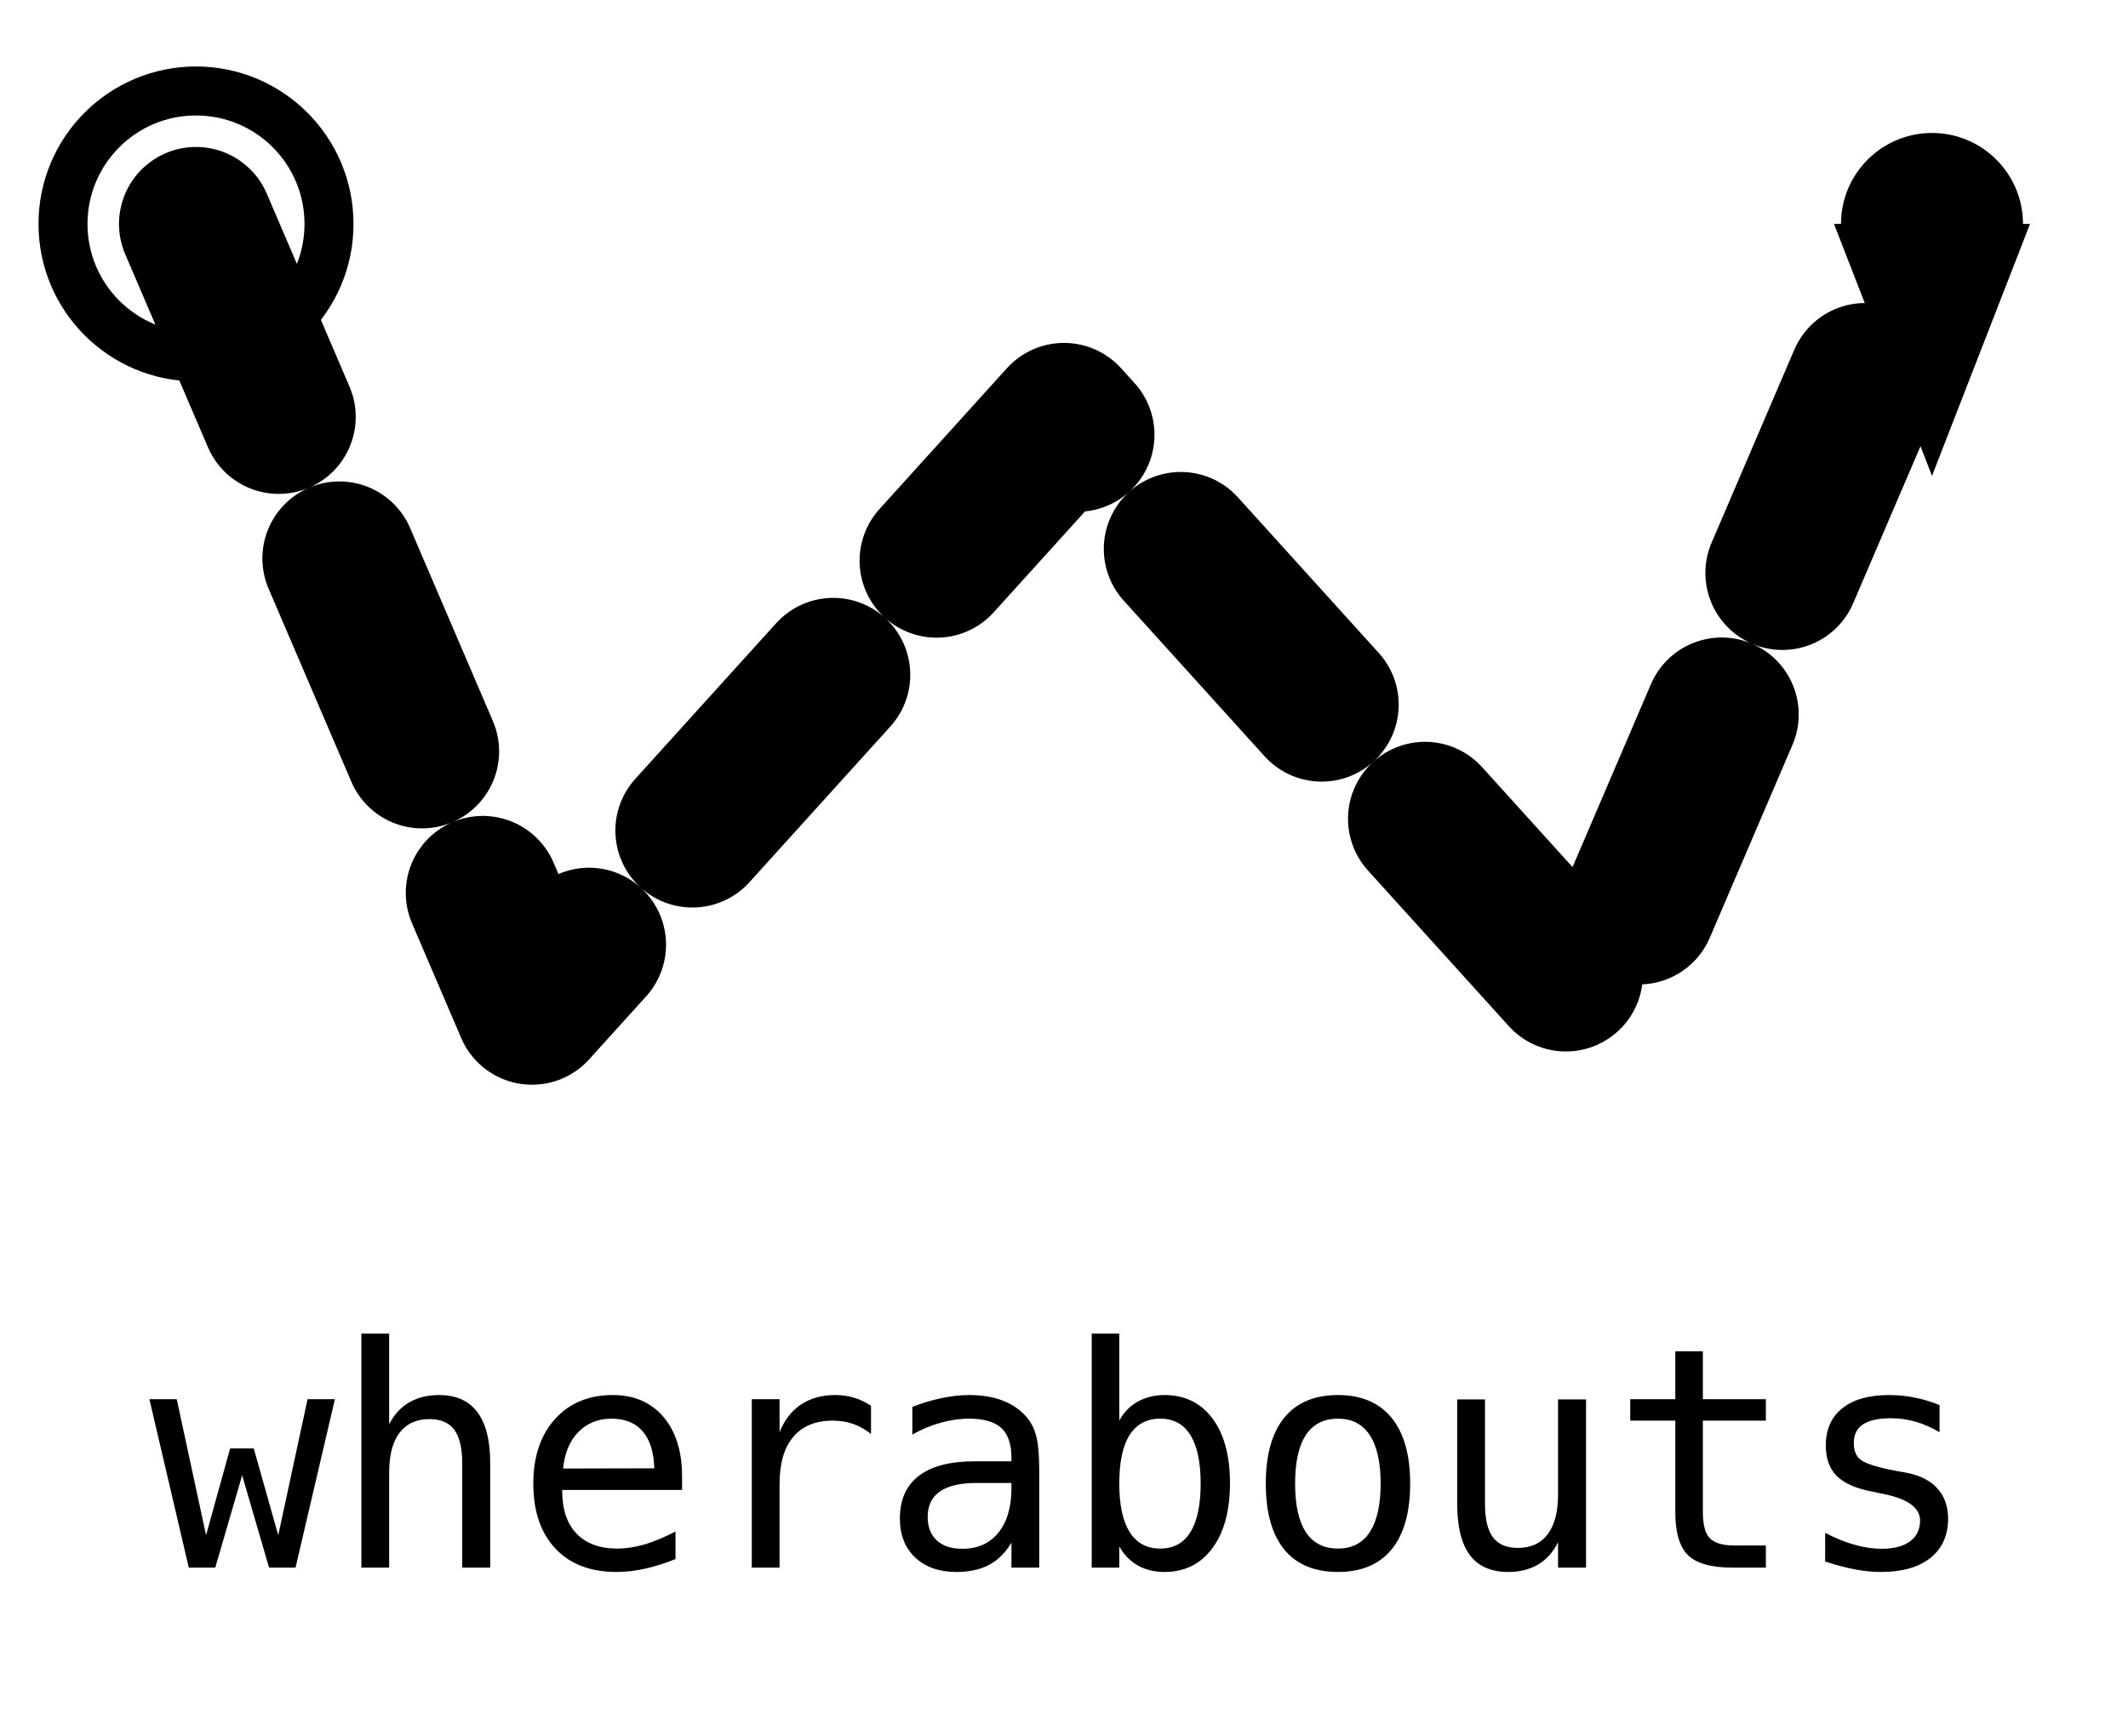
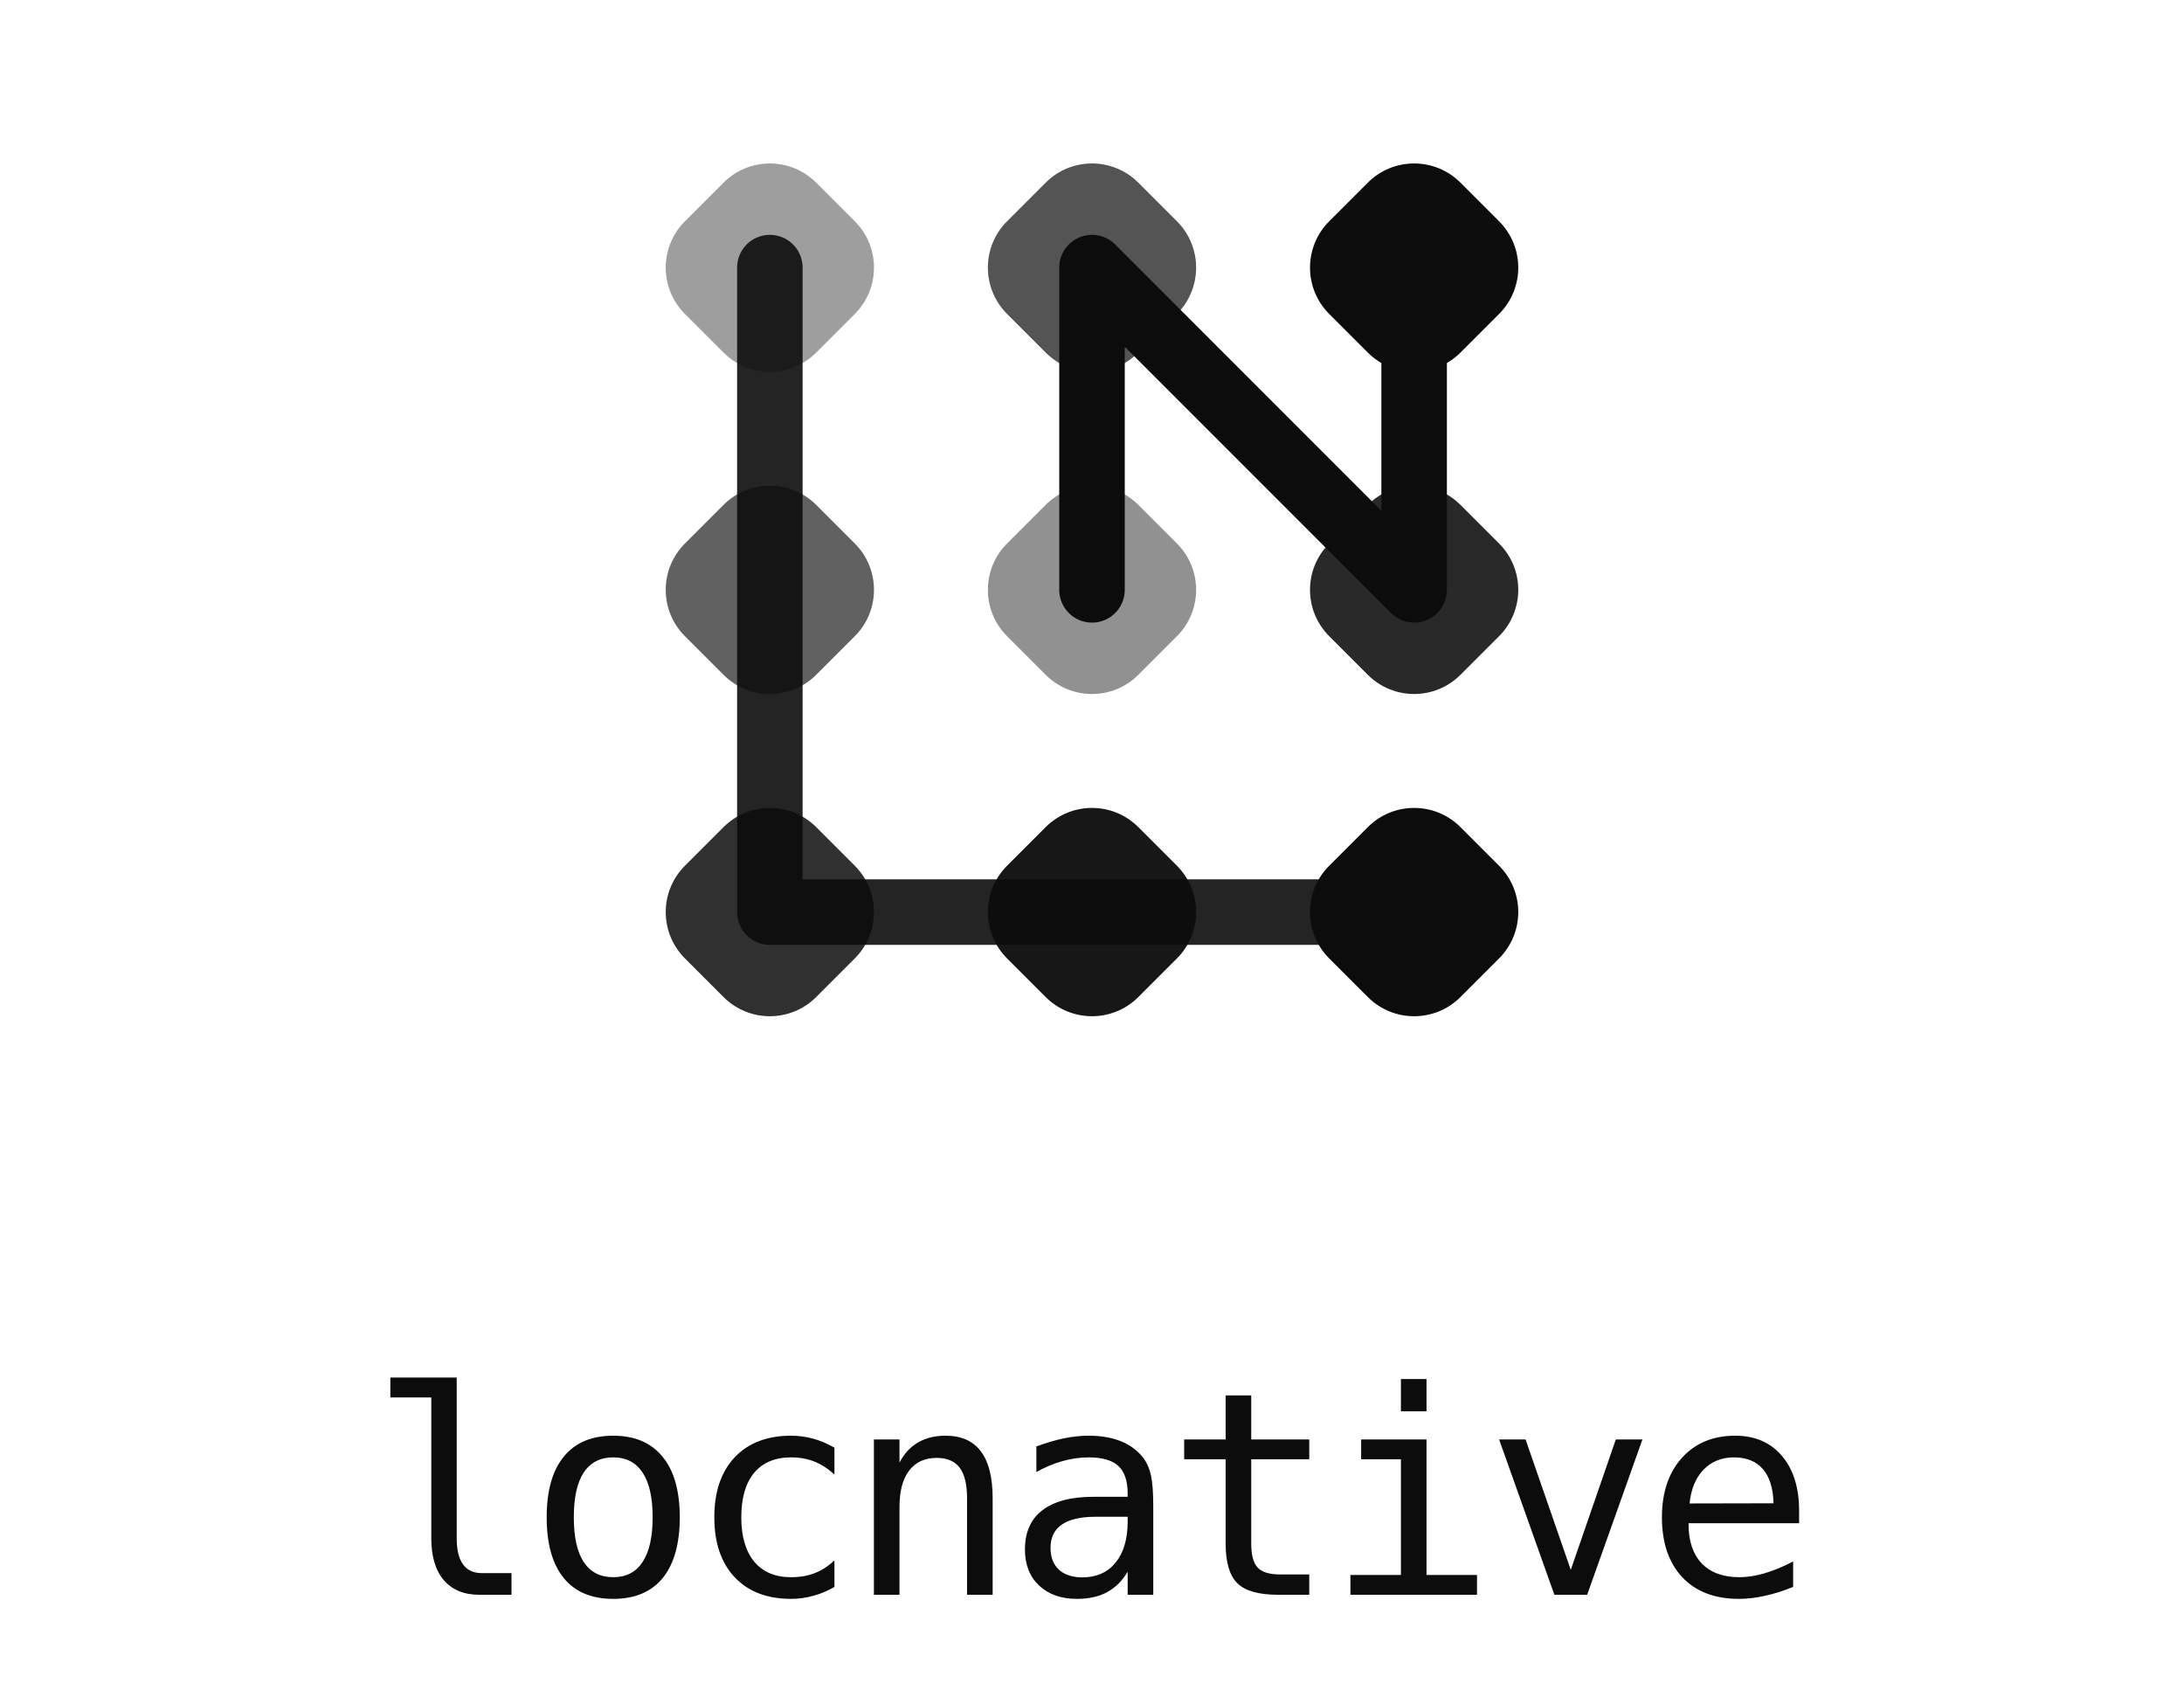
- <svg xmlns="http://www.w3.org/2000/svg" viewBox="0 0 152 124" role="img" aria-label="wherabouts — monochrome (all black)">
-   <circle cx="14" cy="16" r="9.5" fill="none" stroke="#000000" stroke-width="3.5" />
-   <path d="M14,16 L38,72 L76,30 L114,72 L138,16" fill="none" stroke="#000000" stroke-width="11" stroke-linecap="round" stroke-linejoin="round" stroke-dasharray="15 11" />
-   <circle cx="138" cy="16" r="6.5" fill="#000000" />
-   <path d="M131,16 L145,16 L138,34 Z" fill="#000000" />
-   <text x="76" y="112" font-family="'JetBrains Mono', ui-monospace, monospace" font-size="22" font-weight="300" fill="#000000" letter-spacing="-0.2" text-anchor="middle">wherabouts</text>
+ <svg xmlns="http://www.w3.org/2000/svg" viewBox="0 0 200 156" role="img" aria-label="locnative (monochrome black)">
+   <g transform="translate(50,4)">
+     <path d="M20.5,20.5 L20.5,50 L20.5,79.5 L50,79.5 L79.5,79.5" fill="none" stroke="#0C0C0C" stroke-width="6" stroke-linecap="round" stroke-linejoin="round" opacity="0.9" />
+     <path d="M50,50 L50,20.5 L79.5,50 L79.5,20.5" fill="none" stroke="#0C0C0C" stroke-width="6" stroke-linecap="round" stroke-linejoin="round" opacity="1.0" />
+     <g fill="#0C0C0C">
+       <rect x="12" y="12" width="17" height="17" rx="6" transform="rotate(45 20.5 20.5)" opacity="0.4" />
+       <rect x="12" y="41.5" width="17" height="17" rx="6" transform="rotate(45 20.5 50)" opacity="0.65" />
+       <rect x="12" y="71" width="17" height="17" rx="6" transform="rotate(45 20.5 79.5)" opacity="0.85" />
+       <rect x="41.5" y="71" width="17" height="17" rx="6" transform="rotate(45 50 79.5)" opacity="0.95" />
+       <rect x="71" y="71" width="17" height="17" rx="6" transform="rotate(45 79.5 79.5)" />
+     </g>
+     <g fill="#0C0C0C">
+       <rect x="41.5" y="41.5" width="17" height="17" rx="6" transform="rotate(45 50 50)" opacity="0.45" />
+       <rect x="41.5" y="12" width="17" height="17" rx="6" transform="rotate(45 50 20.5)" opacity="0.7" />
+       <rect x="71" y="41.5" width="17" height="17" rx="6" transform="rotate(45 79.5 50)" opacity="0.88" />
+       <rect x="71" y="12" width="17" height="17" rx="6" transform="rotate(45 79.5 20.5)" />
+     </g>
+   </g>
+   <text x="100" y="146" font-family="'JetBrains Mono','DejaVu Sans Mono',ui-monospace,monospace" font-size="26" font-weight="500" fill="#0C0C0C" letter-spacing="-0.04em" text-anchor="middle">locnative</text>
</svg>
